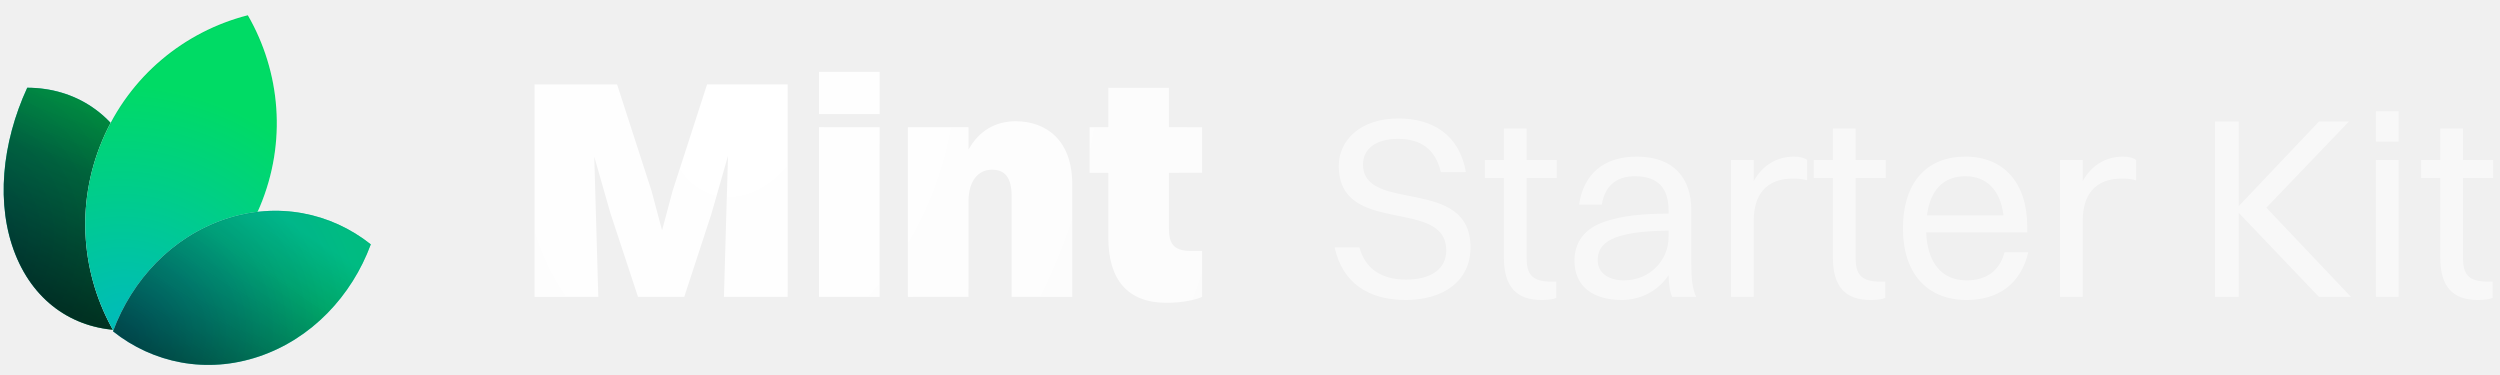
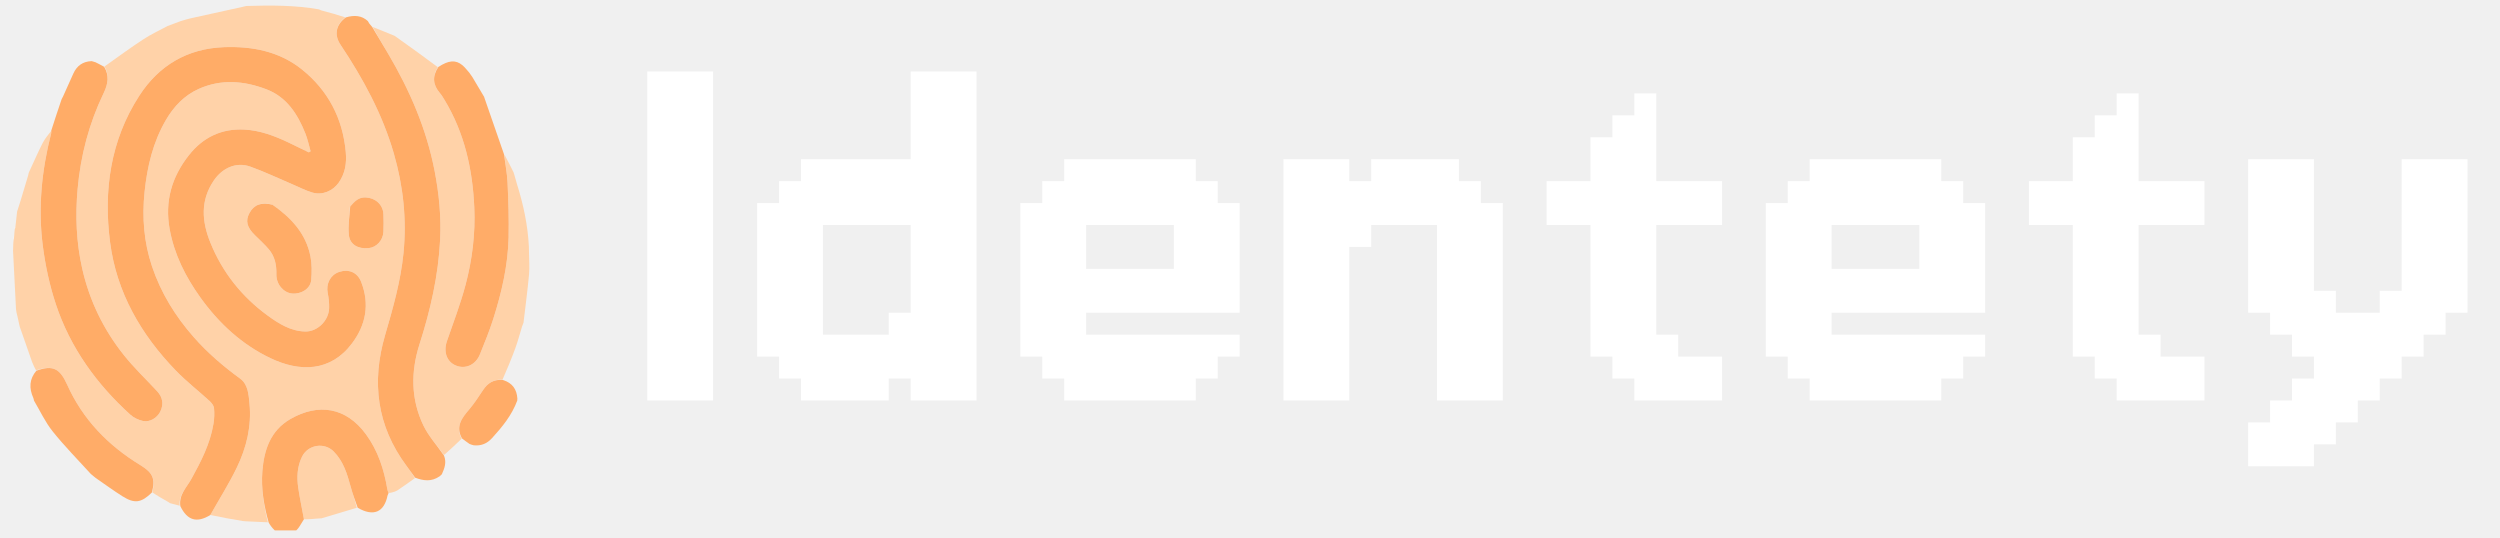
- <svg xmlns="http://www.w3.org/2000/svg" width="160" height="24" viewBox="0 0 160 24" fill="none">
-   <path d="M7.953 21.139C4.896 21.13 2.255 19.458 0.987 16.29C-0.28 13.121 0.109 9.163 1.744 5.615C4.801 5.624 7.442 7.296 8.71 10.465C9.977 13.633 9.588 17.591 7.953 21.139Z" fill="white" />
-   <path d="M7.953 21.139C4.896 21.13 2.255 19.458 0.987 16.29C-0.28 13.121 0.109 9.163 1.744 5.615C4.801 5.624 7.442 7.296 8.71 10.465C9.977 13.633 9.588 17.591 7.953 21.139Z" fill="url(#paint0_radial_115_109)" />
-   <path d="M7.953 21.139C4.896 21.13 2.255 19.458 0.987 16.29C-0.28 13.121 0.109 9.163 1.744 5.615C4.801 5.624 7.442 7.296 8.71 10.465C9.977 13.633 9.588 17.591 7.953 21.139Z" fill="black" fill-opacity="0.5" style="mix-blend-mode:hard-light" />
-   <path d="M7.953 21.139C4.896 21.13 2.255 19.458 0.987 16.29C-0.28 13.121 0.109 9.163 1.744 5.615C4.801 5.624 7.442 7.296 8.71 10.465C9.977 13.633 9.588 17.591 7.953 21.139Z" fill="url(#paint1_linear_115_109)" fill-opacity="0.5" style="mix-blend-mode:hard-light" />
-   <path d="M7.935 21.111C4.897 21.096 2.274 19.431 1.013 16.279C-0.248 13.124 0.136 9.182 1.762 5.643C4.8 5.659 7.423 7.324 8.684 10.476C9.945 13.63 9.561 17.572 7.935 21.111Z" stroke="url(#paint2_linear_115_109)" stroke-opacity="0.05" stroke-width="0.056" />
-   <path d="M7.31 21.257C11.354 20.221 14.884 17.375 16.628 13.236C18.373 9.097 17.945 4.587 15.86 0.976C11.816 2.012 8.287 4.858 6.542 8.998C4.797 13.137 5.225 17.646 7.31 21.257Z" fill="white" />
-   <path d="M7.31 21.257C11.354 20.221 14.884 17.375 16.628 13.236C18.373 9.097 17.945 4.587 15.86 0.976C11.816 2.012 8.287 4.858 6.542 8.998C4.797 13.137 5.225 17.646 7.31 21.257Z" fill="url(#paint3_radial_115_109)" />
-   <path d="M16.602 13.225C14.864 17.349 11.351 20.187 7.324 21.225C5.253 17.624 4.829 13.132 6.568 9.009C8.306 4.885 11.819 2.047 15.846 1.009C17.918 4.61 18.341 9.101 16.602 13.225Z" stroke="url(#paint4_linear_115_109)" stroke-opacity="0.05" stroke-width="0.056" />
-   <path d="M7.234 21.207C9.789 23.237 13.21 23.951 16.577 22.814C19.944 21.677 22.506 18.945 23.73 15.638C21.175 13.608 17.754 12.894 14.387 14.031C11.02 15.168 8.458 17.901 7.234 21.207Z" fill="white" />
-   <path d="M7.234 21.207C9.789 23.237 13.21 23.951 16.577 22.814C19.944 21.677 22.506 18.945 23.73 15.638C21.175 13.608 17.754 12.894 14.387 14.031C11.02 15.168 8.458 17.901 7.234 21.207Z" fill="url(#paint5_radial_115_109)" />
-   <path d="M7.234 21.207C9.789 23.237 13.21 23.951 16.577 22.814C19.944 21.677 22.506 18.945 23.73 15.638C21.175 13.608 17.754 12.894 14.387 14.031C11.02 15.168 8.458 17.901 7.234 21.207Z" fill="black" fill-opacity="0.2" style="mix-blend-mode:hard-light" />
-   <path d="M7.234 21.207C9.789 23.237 13.21 23.951 16.577 22.814C19.944 21.677 22.506 18.945 23.73 15.638C21.175 13.608 17.754 12.894 14.387 14.031C11.02 15.168 8.458 17.901 7.234 21.207Z" fill="url(#paint6_linear_115_109)" fill-opacity="0.5" style="mix-blend-mode:hard-light" />
-   <path d="M16.568 22.787C13.218 23.918 9.814 23.212 7.267 21.198C8.492 17.907 11.044 15.189 14.396 14.058C17.747 12.927 21.15 13.633 23.697 15.648C22.472 18.938 19.92 21.656 16.568 22.787Z" stroke="url(#paint7_linear_115_109)" stroke-opacity="0.05" stroke-width="0.056" />
-   <path d="M34.212 19V5.4H39.492L41.692 12.2L42.372 14.74L43.052 12.2L45.252 5.4H50.412V19H46.332L46.592 9.98L45.532 13.68L43.792 19H40.832L39.052 13.6L38.032 10.02L38.292 19H34.212ZM52.416 7.3V4.6H56.295V7.3H52.416ZM52.416 19V8.14H56.295V19H52.416ZM58.104 19V8.14H61.984V9.58C62.664 8.34 63.744 7.76 65.004 7.76C66.964 7.76 68.624 8.98 68.624 11.78V19H64.744V12.56C64.744 11.34 64.304 10.86 63.484 10.86C62.604 10.86 61.984 11.58 61.984 12.88V19H58.104ZM70.933 15.22V11.06H69.733V8.14H70.933V5.62H74.813V8.14H76.933V11.06H74.813V14.6C74.813 15.5 75.033 16.06 76.213 16.06H76.933V19C76.493 19.2 75.673 19.38 74.653 19.38C72.153 19.38 70.933 17.88 70.933 15.22Z" fill="url(#paint8_radial_115_109)" />
-   <path d="M87.232 10.519C87.232 13.687 94.112 11.229 94.112 15.832C94.112 17.994 92.364 19.198 89.971 19.198C87.562 19.198 85.912 18.093 85.417 15.832H87.001C87.364 17.169 88.371 17.895 89.987 17.895C91.671 17.895 92.561 17.152 92.561 16.03C92.561 12.598 85.681 15.155 85.681 10.618C85.681 9.001 87.034 7.582 89.509 7.582C91.671 7.582 93.403 8.621 93.816 11.014H92.215C91.868 9.529 90.912 8.886 89.476 8.886C88.057 8.886 87.232 9.529 87.232 10.519ZM96.25 16.476V11.393H95.029V10.239H96.25V8.226H97.702V10.239H99.632V11.393H97.702V16.476C97.702 17.532 98.015 18.026 99.302 18.026H99.599V19.066C99.434 19.148 99.071 19.198 98.659 19.198C97.025 19.198 96.25 18.323 96.25 16.476ZM102.516 13.093H101.064C101.345 11.162 102.615 10.024 104.76 10.024C107.103 10.024 108.242 11.393 108.242 13.44V16.888C108.242 17.895 108.324 18.521 108.555 19H107.021C106.856 18.654 106.806 18.142 106.79 17.614C106.047 18.72 104.859 19.198 103.803 19.198C101.988 19.198 100.767 18.357 100.767 16.69C100.767 15.486 101.427 14.611 102.714 14.182C103.902 13.786 105.107 13.687 106.79 13.671V13.473C106.79 12.053 106.13 11.278 104.628 11.278C103.374 11.278 102.698 11.971 102.516 13.093ZM102.252 16.657C102.252 17.465 102.929 17.944 103.952 17.944C105.569 17.944 106.79 16.674 106.79 15.172V14.759C103.061 14.793 102.252 15.585 102.252 16.657ZM110.787 19V10.239H112.239V11.591C112.833 10.519 113.774 10.024 114.83 10.024C115.176 10.024 115.49 10.107 115.655 10.239V11.542C115.407 11.46 115.094 11.427 114.747 11.427C112.998 11.427 112.239 12.515 112.239 14.1V19H110.787ZM117.305 16.476V11.393H116.084V10.239H117.305V8.226H118.757V10.239H120.688V11.393H118.757V16.476C118.757 17.532 119.071 18.026 120.358 18.026H120.655V19.066C120.49 19.148 120.127 19.198 119.714 19.198C118.081 19.198 117.305 18.323 117.305 16.476ZM129.809 16.145C129.33 18.192 127.862 19.198 125.865 19.198C123.324 19.198 121.79 17.482 121.79 14.627C121.79 11.658 123.324 10.024 125.783 10.024C128.258 10.024 129.743 11.723 129.743 14.512V14.875H123.275C123.357 16.838 124.281 17.944 125.865 17.944C127.103 17.944 127.977 17.35 128.291 16.145H129.809ZM125.783 11.278C124.38 11.278 123.539 12.152 123.324 13.786H128.225C128.027 12.169 127.152 11.278 125.783 11.278ZM131.843 19V10.239H133.295V11.591C133.889 10.519 134.829 10.024 135.885 10.024C136.232 10.024 136.545 10.107 136.71 10.239V11.542C136.463 11.46 136.149 11.427 135.803 11.427C134.054 11.427 133.295 12.515 133.295 14.1V19H131.843ZM141.763 19V7.78H143.281V13.192L148.413 7.78H150.327L145.047 13.291L150.459 19H148.413L143.281 13.621V19H141.763ZM152.06 9.067V7.12H153.512V9.067H152.06ZM152.06 19V10.239H153.512V19H152.06ZM156.178 16.476V11.393H154.957V10.239H156.178V8.226H157.63V10.239H159.56V11.393H157.63V16.476C157.63 17.532 157.943 18.026 159.23 18.026H159.527V19.066C159.362 19.148 158.999 19.198 158.587 19.198C156.953 19.198 156.178 18.323 156.178 16.476Z" fill="white" fill-opacity="0.55" />
+ <svg xmlns="http://www.w3.org/2000/svg" width="186" height="40" viewBox="0 0 186 40" fill="none">
+   <g clip-path="url(#clip0_1_120)">
+     <path d="M48.157 28.163H49.788V29.795H48.157V28.163ZM49.788 28.163H51.42V29.795H49.788V28.163ZM51.42 28.163H53.052V29.795H51.42V28.163ZM51.42 26.531H53.052V28.163H51.42V26.531ZM51.42 24.899H53.052V26.531H51.42V24.899ZM51.42 23.267H53.052V24.899H51.42V23.267ZM51.42 21.635H53.052V23.267H51.42V21.635ZM51.42 20.003H53.052V21.635H51.42V20.003ZM51.42 18.371H53.052V20.003H51.42V18.371ZM51.42 16.739H53.052V18.371H51.42V16.739ZM51.42 15.107H53.052V16.739H51.42V15.107ZM49.788 15.107H51.42V16.739H49.788V15.107ZM49.788 13.476H51.42V15.107H49.788V13.476ZM48.157 15.107H49.788V16.739H48.157V15.107ZM48.157 16.739H49.788V18.371H48.157V16.739ZM48.157 18.371H49.788V20.003H48.157V18.371ZM48.157 20.003H49.788V21.635H48.157V20.003ZM48.157 21.635H49.788V23.267H48.157V21.635ZM48.157 23.267H49.788V24.899H48.157V23.267ZM48.157 24.899H49.788V26.531H48.157V24.899ZM48.157 26.531H49.788V28.163H48.157V26.531ZM49.788 26.531H51.42V28.163H49.788V26.531ZM49.788 24.899H51.42V26.531H49.788V24.899ZM49.788 23.267H51.42V24.899H49.788V23.267ZM48.157 13.476H49.788V15.107H48.157V13.476ZM51.42 13.476H53.052V15.107H51.42V13.476ZM49.788 16.739H51.42V18.371H49.788V16.739ZM49.788 18.371H51.42V20.003H49.788V18.371ZM49.788 20.003H51.42V21.635H49.788V20.003ZM49.788 21.635H51.42V23.267H49.788V21.635ZM48.157 5.316H49.788V6.948H48.157V5.316ZM49.788 5.316H51.42V6.948H49.788V5.316ZM51.42 5.316H53.052V6.948H51.42V5.316ZM51.42 6.948H53.052V8.58H51.42V6.948ZM51.42 8.58H53.052V10.212H51.42V8.58ZM51.42 10.212H53.052V11.844H51.42V10.212ZM51.42 11.844H53.052V13.476H51.42V11.844ZM49.788 11.844H51.42V13.476H49.788V11.844ZM49.788 10.212H51.42V11.844H49.788V10.212ZM49.788 8.58H51.42V10.212H49.788V8.58ZM49.788 6.948H51.42V8.58H49.788V6.948ZM48.157 6.948H49.788V8.58H48.157V6.948ZM48.157 8.58H49.788V10.212H48.157V8.58ZM48.157 10.212H49.788V11.844H48.157V10.212ZM48.157 11.844H49.788V13.476H48.157V11.844ZM72.652 5.316V6.948H71.02V5.316H72.652ZM72.652 6.948V8.58H71.02V6.948H72.652ZM72.652 8.58V10.212H71.02V8.58H72.652ZM72.652 10.212V11.844H71.02V10.212H72.652ZM72.652 11.844V13.476H71.02V11.844H72.652ZM72.652 13.476V15.107H71.02V13.476H72.652ZM72.652 26.531V28.163H71.02V26.531H72.652ZM72.652 28.163V29.795H71.02V28.163H72.652ZM71.02 28.163V29.795H69.388V28.163H71.02ZM69.388 5.316V6.948H67.756V5.316H69.388ZM71.02 5.316V6.948H69.388V5.316H71.02ZM71.02 6.948V8.58H69.388V6.948H71.02ZM69.388 6.948V8.58H67.756V6.948H69.388ZM69.388 8.58V10.212H67.756V8.58H69.388ZM69.388 10.212V11.844H67.756V10.212H69.388ZM71.02 11.844V13.476H69.388V11.844H71.02ZM71.02 10.212V11.844H69.388V10.212H71.02ZM71.02 8.58V10.212H69.388V8.58H71.02ZM66.124 11.844V13.476H64.492V11.844H66.124ZM64.492 11.844V13.476H62.86V11.844H64.492ZM62.86 11.844V13.476H61.228V11.844H62.86ZM61.228 11.844V13.476H59.596V11.844H61.228ZM59.596 13.476V15.107H57.964V13.476H59.596ZM61.228 13.476V15.107H59.596V13.476H61.228ZM62.86 13.476V15.107H61.228V13.476H62.86ZM64.492 13.476V15.107H62.86V13.476H64.492ZM66.124 13.476V15.107H64.492V13.476H66.124ZM67.756 13.476V15.107H66.124V13.476H67.756ZM71.02 13.476V15.107H69.388V13.476H71.02ZM69.388 23.267V24.899H67.756V23.267H69.388ZM67.756 26.531V28.163H66.124V26.531H67.756ZM67.756 24.899V26.531H66.124V24.899H67.756ZM66.124 28.163V29.795H64.492V28.163H66.124ZM64.492 28.163V29.795H62.86V28.163H64.492ZM62.86 28.163V29.795H61.228V28.163H62.86ZM61.228 28.163V29.795H59.596V28.163H61.228ZM62.86 26.531V28.163H61.228V26.531H62.86ZM64.492 26.531V28.163H62.86V26.531H64.492ZM66.124 26.531V28.163H64.492V26.531H66.124ZM61.228 26.531V28.163H59.596V26.531H61.228ZM59.596 26.531V28.163H57.964V26.531H59.596ZM61.228 24.899V26.531H59.596V24.899H61.228ZM62.86 24.899V26.531H61.228V24.899H62.86ZM59.596 24.899V26.531H57.964V24.899H59.596ZM57.964 24.899V26.531H56.332V24.899H57.964ZM57.964 23.267V24.899H56.332V23.267H57.964ZM59.596 21.635V23.267H57.964V21.635H59.596ZM59.596 23.267V24.899H57.964V23.267H59.596ZM61.228 23.267V24.899H59.596V23.267H61.228ZM57.964 21.635V23.267H56.332V21.635H57.964ZM57.964 20.003V21.635H56.332V20.003H57.964ZM59.596 20.003V21.635H57.964V20.003H59.596ZM59.596 18.371V20.003H57.964V18.371H59.596ZM59.596 16.739V18.371H57.964V16.739H59.596ZM57.964 16.739V18.371H56.332V16.739H57.964ZM57.964 15.107V16.739H56.332V15.107H57.964ZM57.964 18.371V20.003H56.332V18.371H57.964ZM61.228 20.003V21.635H59.596V20.003H61.228ZM61.228 21.635V23.267H59.596V21.635H61.228ZM61.228 18.371V20.003H59.596V18.371H61.228ZM61.228 16.739V18.371H59.596V16.739H61.228ZM61.228 15.107V16.739H59.596V15.107H61.228ZM62.86 15.107V16.739H61.228V15.107H62.86ZM59.596 15.107V16.739H57.964V15.107H59.596ZM67.756 15.107V16.739H66.124V15.107H67.756ZM66.124 15.107V16.739H64.492V15.107H66.124ZM64.492 15.107V16.739H62.86V15.107H64.492ZM66.124 24.899V26.531H64.492V24.899H66.124ZM64.492 24.899V26.531H62.86V24.899H64.492ZM69.388 28.163V29.795H67.756V28.163H69.388ZM69.388 26.531V28.163H67.756V26.531H69.388ZM69.388 24.899V26.531H67.756V24.899H69.388ZM71.02 24.899V26.531H69.388V24.899H71.02ZM71.02 26.531V28.163H69.388V26.531H71.02ZM71.02 23.267V24.899H69.388V23.267H71.02ZM69.388 21.635V23.267H67.756V21.635H69.388ZM69.388 20.003V21.635H67.756V20.003H69.388ZM69.388 18.371V20.003H67.756V18.371H69.388ZM69.388 16.739V18.371H67.756V16.739H69.388ZM69.388 15.107V16.739H67.756V15.107H69.388ZM69.388 13.476V15.107H67.756V13.476H69.388ZM69.388 11.844V13.476H67.756V11.844H69.388ZM71.02 15.107V16.739H69.388V15.107H71.02ZM71.02 16.739V18.371H69.388V16.739H71.02ZM71.02 18.371V20.003H69.388V18.371H71.02ZM71.02 20.003V21.635H69.388V20.003H71.02ZM71.02 21.635V23.267H69.388V21.635H71.02ZM72.652 23.267V24.899H71.02V23.267H72.652ZM72.652 24.899V26.531H71.02V24.899H72.652ZM72.652 21.635V23.267H71.02V21.635H72.652ZM72.652 20.003V21.635H71.02V20.003H72.652ZM72.652 18.371V20.003H71.02V18.371H72.652ZM72.652 16.739V18.371H71.02V16.739H72.652ZM72.652 15.107V16.739H71.02V15.107H72.652ZM66.124 23.267H67.756V24.899H66.124V23.267ZM66.124 11.844H67.756V13.476H66.124V11.844ZM79.175 11.844H80.806V13.476H79.175V11.844ZM80.806 11.844H82.439V13.476H80.806V11.844ZM82.439 11.844H84.07V13.476H82.439V11.844ZM84.07 11.844H85.702V13.476H84.07V11.844ZM85.702 11.844H87.334V13.476H85.702V11.844ZM87.334 11.844H88.966V13.476H87.334V11.844ZM88.966 13.476H90.598V15.107H88.966V13.476ZM87.334 13.476H88.966V15.107H87.334V13.476ZM85.702 13.476H87.334V15.107H85.702V13.476ZM84.07 13.476H85.702V15.107H84.07V13.476ZM82.439 13.476H84.07V15.107H82.439V13.476ZM80.806 13.476H82.439V15.107H80.806V13.476ZM79.175 13.476H80.806V15.107H79.175V13.476ZM77.543 13.476H79.175V15.107H77.543V13.476ZM77.543 15.107H79.175V16.739H77.543V15.107ZM79.175 15.107H80.806V16.739H79.175V15.107ZM75.911 15.107H77.543V16.739H75.911V15.107ZM75.911 16.739H77.543V18.371H75.911V16.739ZM75.911 18.371H77.543V20.003H75.911V18.371ZM77.543 18.371H79.175V20.003H77.543V18.371ZM79.175 18.371H80.806V20.003H79.175V18.371ZM79.175 16.739H80.806V18.371H79.175V16.739ZM77.543 16.739H79.175V18.371H77.543V16.739ZM77.543 20.003H79.175V21.635H77.543V20.003ZM77.543 21.635H79.175V23.267H77.543V21.635ZM77.543 23.267H79.175V24.899H77.543V23.267ZM75.911 23.267H77.543V24.899H75.911V23.267ZM75.911 24.899H77.543V26.531H75.911V24.899ZM75.911 21.635H77.543V23.267H75.911V21.635ZM75.911 20.003H77.543V21.635H75.911V20.003ZM79.175 20.003H80.806V21.635H79.175V20.003ZM79.175 21.635H80.806V23.267H79.175V21.635ZM79.175 23.267H80.806V24.899H79.175V23.267ZM79.175 24.899H80.806V26.531H79.175V24.899ZM77.543 24.899H79.175V26.531H77.543V24.899ZM77.543 26.531H79.175V28.163H77.543V26.531ZM79.175 26.531H80.806V28.163H79.175V26.531ZM80.806 26.531H82.439V28.163H80.806V26.531ZM80.806 24.899H82.439V26.531H80.806V24.899ZM79.175 28.163H80.806V29.795H79.175V28.163ZM80.806 28.163H82.439V29.795H80.806V28.163ZM82.439 28.163H84.07V29.795H82.439V28.163ZM84.07 28.163H85.702V29.795H84.07V28.163ZM85.702 28.163H87.334V29.795H85.702V28.163ZM87.334 28.163H88.966V29.795H87.334V28.163ZM85.702 26.531H87.334V28.163H85.702V26.531ZM84.07 26.531H85.702V28.163H84.07V26.531ZM82.439 26.531H84.07V28.163H82.439V26.531ZM87.334 26.531H88.966V28.163H87.334V26.531ZM88.966 26.531H90.598V28.163H88.966V26.531ZM87.334 24.899H88.966V26.531H87.334V24.899ZM85.702 24.899H87.334V26.531H85.702V24.899ZM88.966 24.899H90.598V26.531H88.966V24.899ZM90.598 24.899H92.23V26.531H90.598V24.899ZM88.966 16.739H90.598V18.371H88.966V16.739ZM90.598 16.739H92.23V18.371H90.598V16.739ZM90.598 15.107H92.23V16.739H90.598V15.107ZM87.334 16.739H88.966V18.371H87.334V16.739ZM87.334 15.107H88.966V16.739H87.334V15.107ZM88.966 15.107H90.598V16.739H88.966V15.107ZM82.439 24.899H84.07V26.531H82.439V24.899ZM84.07 24.899H85.702V26.531H84.07V24.899ZM90.598 18.371H92.23V20.003H90.598V18.371ZM88.966 18.371H90.598V20.003H88.966V18.371ZM87.334 18.371H88.966V20.003H87.334V18.371ZM82.439 20.003H84.07V21.635H82.439V20.003ZM84.07 20.003H85.702V21.635H84.07V20.003ZM85.702 20.003H87.334V21.635H85.702V20.003ZM87.334 20.003H88.966V21.635H87.334V20.003ZM88.966 20.003H90.598V21.635H88.966V20.003ZM90.598 20.003H92.23V21.635H90.598V20.003ZM80.806 20.003H82.439V21.635H80.806V20.003ZM80.806 15.107H82.439V16.739H80.806V15.107ZM82.439 15.107H84.07V16.739H82.439V15.107ZM84.07 15.107H85.702V16.739H84.07V15.107ZM85.702 15.107H87.334V16.739H85.702V15.107ZM90.598 21.635H92.23V23.267H90.598V21.635ZM88.966 21.635H90.598V23.267H88.966V21.635ZM85.702 21.635H87.334V23.267H85.702V21.635ZM84.07 21.635H85.702V23.267H84.07V21.635ZM82.439 21.635H84.07V23.267H82.439V21.635ZM80.806 21.635H82.439V23.267H80.806V21.635ZM87.334 21.635H88.966V23.267H87.334V21.635ZM98.753 11.844H100.385V13.476H98.753V11.844ZM97.121 13.476H98.753V15.107H97.121V13.476ZM97.121 15.107H98.753V16.739H97.121V15.107ZM95.489 13.476H97.121V15.107H95.489V13.476ZM95.489 11.844H97.121V13.476H95.489V11.844ZM97.121 11.844H98.753V13.476H97.121V11.844ZM97.121 16.739H98.753V18.371H97.121V16.739ZM95.489 16.739H97.121V18.371H95.489V16.739ZM95.489 18.371H97.121V20.003H95.489V18.371ZM95.489 15.107H97.121V16.739H95.489V15.107ZM95.489 20.003H97.121V21.635H95.489V20.003ZM95.489 21.635H97.121V23.267H95.489V21.635ZM95.489 23.267H97.121V24.899H95.489V23.267ZM95.489 24.899H97.121V26.531H95.489V24.899ZM95.489 26.531H97.121V28.163H95.489V26.531ZM97.121 26.531H98.753V28.163H97.121V26.531ZM98.753 26.531H100.385V28.163H98.753V26.531ZM98.753 28.163H100.385V29.795H98.753V28.163ZM97.121 28.163H98.753V29.795H97.121V28.163ZM95.489 28.163H97.121V29.795H95.489V28.163ZM98.753 24.899H100.385V26.531H98.753V24.899ZM98.753 23.267H100.385V24.899H98.753V23.267ZM98.753 21.635H100.385V23.267H98.753V21.635ZM98.753 20.003H100.385V21.635H98.753V20.003ZM98.753 18.371H100.385V20.003H98.753V18.371ZM98.753 16.739H100.385V18.371H98.753V16.739ZM98.753 15.107H100.385V16.739H98.753V15.107ZM98.753 13.476H100.385V15.107H98.753V13.476ZM97.121 18.371H98.753V20.003H97.121V18.371ZM97.121 21.635H98.753V23.267H97.121V21.635ZM97.121 23.267H98.753V24.899H97.121V23.267ZM97.121 24.899H98.753V26.531H97.121V24.899ZM97.121 20.003H98.753V21.635H97.121V20.003ZM106.913 28.163H108.545V29.795H106.913V28.163ZM108.545 28.163H110.177V29.795H108.545V28.163ZM108.545 26.531H110.177V28.163H108.545V26.531ZM108.545 24.899H110.177V26.531H108.545V24.899ZM108.545 23.267H110.177V24.899H108.545V23.267ZM110.177 23.267H111.809V24.899H110.177V23.267ZM110.177 21.635H111.809V23.267H110.177V21.635ZM110.177 24.899H111.809V26.531H110.177V24.899ZM110.177 26.531H111.809V28.163H110.177V26.531ZM110.177 28.163H111.809V29.795H110.177V28.163ZM106.913 26.531H108.545V28.163H106.913V26.531ZM106.913 24.899H108.545V26.531H106.913V24.899ZM106.913 23.267H108.545V24.899H106.913V23.267ZM106.913 21.635H108.545V23.267H106.913V21.635ZM106.913 20.003H108.545V21.635H106.913V20.003ZM106.913 18.371H108.545V20.003H106.913V18.371ZM106.913 16.739H108.545V18.371H106.913V16.739ZM106.913 15.107H108.545V16.739H106.913V15.107ZM106.913 13.476H108.545V15.107H106.913V13.476ZM105.281 13.476H106.913V15.107H105.281V13.476ZM103.649 13.476H105.281V15.107H103.649V13.476ZM108.545 15.107H110.177V16.739H108.545V15.107ZM108.545 16.739H110.177V18.371H108.545V16.739ZM108.545 18.371H110.177V20.003H108.545V18.371ZM108.545 20.003H110.177V21.635H108.545V20.003ZM108.545 21.635H110.177V23.267H108.545V21.635ZM110.177 20.003H111.809V21.635H110.177V20.003ZM110.177 18.371H111.809V20.003H110.177V18.371ZM110.177 16.739H111.809V18.371H110.177V16.739ZM110.177 15.107H111.809V16.739H110.177V15.107ZM108.545 13.476H110.177V15.107H108.545V13.476ZM106.913 11.844H108.545V13.476H106.913V11.844ZM105.281 11.844H106.913V13.476H105.281V11.844ZM103.649 11.844H105.281V13.476H103.649V11.844ZM102.017 11.844H103.649V13.476H102.017V11.844ZM102.017 13.476H103.649V15.107H102.017V13.476ZM100.385 13.476H102.017V15.107H100.385V13.476ZM100.385 15.107H102.017V16.739H100.385V15.107ZM102.017 15.107H103.649V16.739H102.017V15.107ZM103.649 15.107H105.281V16.739H103.649V15.107ZM105.281 15.107H106.913V16.739H105.281V15.107ZM100.385 16.739H102.017V18.371H100.385V16.739ZM121.595 6.948H123.227V8.58H121.595V6.948ZM121.595 8.58H123.227V10.212H121.595V8.58ZM119.963 8.58H121.595V10.212H119.963V8.58ZM121.595 10.212H123.227V11.844H121.595V10.212ZM119.963 10.212H121.595V11.844H119.963V10.212ZM118.332 10.212H119.963V11.844H118.332V10.212ZM118.332 11.844H119.963V13.476H118.332V11.844ZM119.963 11.844H121.595V13.476H119.963V11.844ZM121.595 11.844H123.227V13.476H121.595V11.844ZM121.595 13.476H123.227V15.107H121.595V13.476ZM119.963 13.476H121.595V15.107H119.963V13.476ZM118.332 13.476H119.963V15.107H118.332V13.476ZM116.7 13.476H118.332V15.107H116.7V13.476ZM115.068 13.476H116.7V15.107H115.068V13.476ZM115.068 15.107H116.7V16.739H115.068V15.107ZM116.7 15.107H118.332V16.739H116.7V15.107ZM118.332 15.107H119.963V16.739H118.332V15.107ZM119.963 15.107H121.595V16.739H119.963V15.107ZM121.595 15.107H123.227V16.739H121.595V15.107ZM123.227 15.107H124.859V16.739H123.227V15.107ZM124.859 15.107H126.491V16.739H124.859V15.107ZM126.491 15.107H128.123V16.739H126.491V15.107ZM126.491 13.476H128.123V15.107H126.491V13.476ZM124.859 13.476H126.491V15.107H124.859V13.476ZM123.227 13.476H124.859V15.107H123.227V13.476ZM118.332 16.739H119.963V18.371H118.332V16.739ZM119.963 16.739H121.595V18.371H119.963V16.739ZM121.595 16.739H123.227V18.371H121.595V16.739ZM121.595 18.371H123.227V20.003H121.595V18.371ZM121.595 20.003H123.227V21.635H121.595V20.003ZM121.595 21.635H123.227V23.267H121.595V21.635ZM121.595 23.267H123.227V24.899H121.595V23.267ZM119.963 23.267H121.595V24.899H119.963V23.267ZM119.963 21.635H121.595V23.267H119.963V21.635ZM119.963 20.003H121.595V21.635H119.963V20.003ZM119.963 18.371H121.595V20.003H119.963V18.371ZM118.332 18.371H119.963V20.003H118.332V18.371ZM118.332 20.003H119.963V21.635H118.332V20.003ZM118.332 21.635H119.963V23.267H118.332V21.635ZM118.332 23.267H119.963V24.899H118.332V23.267ZM118.332 24.899H119.963V26.531H118.332V24.899ZM119.963 24.899H121.595V26.531H119.963V24.899ZM121.595 24.899H123.227V26.531H121.595V24.899ZM123.227 24.899H124.859V26.531H123.227V24.899ZM123.227 26.531H124.859V28.163H123.227V26.531ZM121.595 26.531H123.227V28.163H121.595V26.531ZM119.963 26.531H121.595V28.163H119.963V26.531ZM124.859 26.531H126.491V28.163H124.859V26.531ZM126.491 26.531H128.123V28.163H126.491V26.531ZM126.491 28.163H128.123V29.795H126.491V28.163ZM124.859 28.163H126.491V29.795H124.859V28.163ZM123.227 28.163H124.859V29.795H123.227V28.163ZM121.595 28.163H123.227V29.795H121.595V28.163ZM134.64 11.844H136.272V13.476H134.64V11.844ZM136.272 11.844H137.904V13.476H136.272V11.844ZM137.904 11.844H139.536V13.476H137.904V11.844ZM139.536 11.844H141.168V13.476H139.536V11.844ZM141.168 11.844H142.799V13.476H141.168V11.844ZM142.799 11.844H144.431V13.476H142.799V11.844ZM144.431 13.476H146.063V15.107H144.431V13.476ZM142.799 13.476H144.431V15.107H142.799V13.476ZM141.168 13.476H142.799V15.107H141.168V13.476ZM139.536 13.476H141.168V15.107H139.536V13.476ZM137.904 13.476H139.536V15.107H137.904V13.476ZM136.272 13.476H137.904V15.107H136.272V13.476ZM134.64 13.476H136.272V15.107H134.64V13.476ZM133.008 13.476H134.64V15.107H133.008V13.476ZM133.008 15.107H134.64V16.739H133.008V15.107ZM134.64 15.107H136.272V16.739H134.64V15.107ZM131.376 15.107H133.008V16.739H131.376V15.107ZM131.376 16.739H133.008V18.371H131.376V16.739ZM131.376 18.371H133.008V20.003H131.376V18.371ZM133.008 18.371H134.64V20.003H133.008V18.371ZM134.64 18.371H136.272V20.003H134.64V18.371ZM134.64 16.739H136.272V18.371H134.64V16.739ZM133.008 16.739H134.64V18.371H133.008V16.739ZM133.008 20.003H134.64V21.635H133.008V20.003ZM133.008 21.635H134.64V23.267H133.008V21.635ZM133.008 23.267H134.64V24.899H133.008V23.267ZM131.376 23.267H133.008V24.899H131.376V23.267ZM131.376 24.899H133.008V26.531H131.376V24.899ZM131.376 21.635H133.008V23.267H131.376V21.635ZM131.376 20.003H133.008V21.635H131.376V20.003ZM134.64 20.003H136.272V21.635H134.64V20.003ZM134.64 21.635H136.272V23.267H134.64V21.635ZM134.64 23.267H136.272V24.899H134.64V23.267ZM134.64 24.899H136.272V26.531H134.64V24.899ZM133.008 24.899H134.64V26.531H133.008V24.899ZM133.008 26.531H134.64V28.163H133.008V26.531ZM134.64 26.531H136.272V28.163H134.64V26.531ZM136.272 26.531H137.904V28.163H136.272V26.531ZM136.272 24.899H137.904V26.531H136.272V24.899ZM134.64 28.163H136.272V29.795H134.64V28.163ZM136.272 28.163H137.904V29.795H136.272V28.163ZM137.904 28.163H139.536V29.795H137.904V28.163ZM139.536 28.163H141.168V29.795H139.536V28.163ZM141.168 28.163H142.799V29.795H141.168V28.163ZM142.799 28.163H144.431V29.795H142.799V28.163ZM141.168 26.531H142.799V28.163H141.168V26.531ZM139.536 26.531H141.168V28.163H139.536V26.531ZM137.904 26.531H139.536V28.163H137.904V26.531ZM142.799 26.531H144.431V28.163H142.799V26.531ZM144.431 26.531H146.063V28.163H144.431V26.531ZM142.799 24.899H144.431V26.531H142.799V24.899ZM141.168 24.899H142.799V26.531H141.168V24.899ZM144.431 24.899H146.063V26.531H144.431V24.899ZM146.063 24.899H147.695V26.531H146.063V24.899ZM144.431 16.739H146.063V18.371H144.431V16.739ZM146.063 16.739H147.695V18.371H146.063V16.739ZM146.063 15.107H147.695V16.739H146.063V15.107ZM142.799 16.739H144.431V18.371H142.799V16.739ZM142.799 15.107H144.431V16.739H142.799V15.107ZM144.431 15.107H146.063V16.739H144.431V15.107ZM137.904 24.899H139.536V26.531H137.904V24.899ZM139.536 24.899H141.168V26.531H139.536V24.899ZM146.063 18.371H147.695V20.003H146.063V18.371ZM144.431 18.371H146.063V20.003H144.431V18.371ZM142.799 18.371H144.431V20.003H142.799V18.371ZM137.904 20.003H139.536V21.635H137.904V20.003ZM139.536 20.003H141.168V21.635H139.536V20.003ZM141.168 20.003H142.799V21.635H141.168V20.003ZM142.799 20.003H144.431V21.635H142.799V20.003ZM144.431 20.003H146.063V21.635H144.431V20.003ZM146.063 20.003H147.695V21.635H146.063V20.003ZM136.272 20.003H137.904V21.635H136.272V20.003ZM136.272 15.107H137.904V16.739H136.272V15.107ZM137.904 15.107H139.536V16.739H137.904V15.107ZM139.536 15.107H141.168V16.739H139.536V15.107ZM141.168 15.107H142.799V16.739H141.168V15.107ZM146.063 21.635H147.695V23.267H146.063V21.635ZM144.431 21.635H146.063V23.267H144.431V21.635ZM141.168 21.635H142.799V23.267H141.168V21.635ZM139.536 21.635H141.168V23.267H139.536V21.635ZM137.904 21.635H139.536V23.267H137.904V21.635ZM136.272 21.635H137.904V23.267H136.272V21.635ZM142.799 21.635H144.431V23.267H142.799V21.635ZM157.482 6.948H159.114V8.58H157.482V6.948ZM157.482 8.58H159.114V10.212H157.482V8.58ZM155.85 8.58H157.482V10.212H155.85V8.58ZM157.482 10.212H159.114V11.844H157.482V10.212ZM155.85 10.212H157.482V11.844H155.85V10.212ZM154.218 10.212H155.85V11.844H154.218V10.212ZM154.218 11.844H155.85V13.476H154.218V11.844ZM155.85 11.844H157.482V13.476H155.85V11.844ZM157.482 11.844H159.114V13.476H157.482V11.844ZM157.482 13.476H159.114V15.107H157.482V13.476ZM155.85 13.476H157.482V15.107H155.85V13.476ZM154.218 13.476H155.85V15.107H154.218V13.476ZM152.586 13.476H154.218V15.107H152.586V13.476ZM150.954 13.476H152.586V15.107H150.954V13.476ZM150.954 15.107H152.586V16.739H150.954V15.107ZM152.586 15.107H154.218V16.739H152.586V15.107ZM154.218 15.107H155.85V16.739H154.218V15.107ZM155.85 15.107H157.482V16.739H155.85V15.107ZM157.482 15.107H159.114V16.739H157.482V15.107ZM159.114 15.107H160.746V16.739H159.114V15.107ZM160.746 15.107H162.378V16.739H160.746V15.107ZM162.378 15.107H164.01V16.739H162.378V15.107ZM162.378 13.476H164.01V15.107H162.378V13.476ZM160.746 13.476H162.378V15.107H160.746V13.476ZM159.114 13.476H160.746V15.107H159.114V13.476ZM154.218 16.739H155.85V18.371H154.218V16.739ZM155.85 16.739H157.482V18.371H155.85V16.739ZM157.482 16.739H159.114V18.371H157.482V16.739ZM157.482 18.371H159.114V20.003H157.482V18.371ZM157.482 20.003H159.114V21.635H157.482V20.003ZM157.482 21.635H159.114V23.267H157.482V21.635ZM157.482 23.267H159.114V24.899H157.482V23.267ZM155.85 23.267H157.482V24.899H155.85V23.267ZM155.85 21.635H157.482V23.267H155.85V21.635ZM155.85 20.003H157.482V21.635H155.85V20.003ZM155.85 18.371H157.482V20.003H155.85V18.371ZM154.218 18.371H155.85V20.003H154.218V18.371ZM154.218 20.003H155.85V21.635H154.218V20.003ZM154.218 21.635H155.85V23.267H154.218V21.635ZM154.218 23.267H155.85V24.899H154.218V23.267ZM154.218 24.899H155.85V26.531H154.218V24.899ZM155.85 24.899H157.482V26.531H155.85V24.899ZM157.482 24.899H159.114V26.531H157.482V24.899ZM159.114 24.899H160.746V26.531H159.114V24.899ZM159.114 26.531H160.746V28.163H159.114V26.531ZM157.482 26.531H159.114V28.163H157.482V26.531ZM155.85 26.531H157.482V28.163H155.85V26.531ZM160.746 26.531H162.378V28.163H160.746V26.531ZM162.378 26.531H164.01V28.163H162.378V26.531ZM162.378 28.163H164.01V29.795H162.378V28.163ZM160.746 28.163H162.378V29.795H160.746V28.163ZM159.114 28.163H160.746V29.795H159.114V28.163ZM157.482 28.163H159.114V29.795H157.482V28.163ZM167.263 11.844H168.895V13.476H167.263V11.844ZM168.895 11.844H170.526V13.476H168.895V11.844ZM168.895 13.476H170.526V15.107H168.895V13.476ZM170.526 13.476H172.158V15.107H170.526V13.476ZM170.526 15.107H172.158V16.739H170.526V15.107ZM170.526 16.739H172.158V18.371H170.526V16.739ZM170.526 11.844H172.158V13.476H170.526V11.844ZM167.263 13.476H168.895V15.107H167.263V13.476ZM167.263 15.107H168.895V16.739H167.263V15.107ZM167.263 16.739H168.895V18.371H167.263V16.739ZM167.263 18.371H168.895V20.003H167.263V18.371ZM168.895 18.371H170.526V20.003H168.895V18.371ZM168.895 16.739H170.526V18.371H168.895V16.739ZM168.895 15.107H170.526V16.739H168.895V15.107ZM170.526 18.371H172.158V20.003H170.526V18.371ZM170.526 20.003H172.158V21.635H170.526V20.003ZM168.895 20.003H170.526V21.635H168.895V20.003ZM167.263 20.003H168.895V21.635H167.263V20.003ZM167.263 21.635H168.895V23.267H167.263V21.635ZM168.895 21.635H170.526V23.267H168.895V21.635ZM170.526 21.635H172.158V23.267H170.526V21.635ZM172.158 21.635H173.79V23.267H172.158V21.635ZM181.95 11.844H183.582V13.476H181.95V11.844ZM180.318 11.844H181.95V13.476H180.318V11.844ZM180.318 13.476H181.95V15.107H180.318V13.476ZM178.686 13.476H180.318V15.107H178.686V13.476ZM178.686 11.844H180.318V13.476H178.686V11.844ZM178.686 15.107H180.318V16.739H178.686V15.107ZM178.686 16.739H180.318V18.371H178.686V16.739ZM178.686 18.371H180.318V20.003H178.686V18.371ZM178.686 20.003H180.318V21.635H178.686V20.003ZM180.318 20.003H181.95V21.635H180.318V20.003ZM180.318 21.635H181.95V23.267H180.318V21.635ZM181.95 20.003H183.582V21.635H181.95V20.003ZM181.95 18.371H183.582V20.003H181.95V18.371ZM181.95 16.739H183.582V18.371H181.95V16.739ZM181.95 15.107H183.582V16.739H181.95V15.107ZM181.95 13.476H183.582V15.107H181.95V13.476ZM180.318 16.739H181.95V18.371H180.318V16.739ZM180.318 18.371H181.95V20.003H180.318V18.371ZM180.318 15.107H181.95V16.739H180.318V15.107ZM181.95 21.635H183.582V23.267H181.95V21.635ZM180.318 23.267H181.95V24.899H180.318V23.267ZM178.686 21.635H180.318V23.267H178.686V21.635ZM178.686 24.899H180.318V26.531H178.686V24.899ZM177.054 24.899H178.686V26.531H177.054V24.899ZM177.054 26.531H178.686V28.163H177.054V26.531ZM175.422 26.531H177.054V28.163H175.422V26.531ZM175.422 28.163H177.054V29.795H175.422V28.163ZM173.79 28.163H175.422V29.795H173.79V28.163ZM173.79 29.795H175.422V31.427H173.79V29.795ZM172.158 29.795H173.79V31.427H172.158V29.795ZM172.158 31.427H173.79V33.059H172.158V31.427ZM170.526 31.427H172.158V33.059H170.526V31.427ZM170.526 33.059H172.158V34.691H170.526V33.059ZM168.895 33.059H170.526V34.691H168.895V33.059ZM167.263 33.059H168.895V34.691H167.263V33.059ZM167.263 31.427H168.895V33.059H167.263V31.427ZM168.895 31.427H170.526V33.059H168.895V31.427ZM168.895 29.795H170.526V31.427H168.895V29.795ZM170.526 29.795H172.158V31.427H170.526V29.795ZM170.526 28.163H172.158V29.795H170.526V28.163ZM172.158 28.163H173.79V29.795H172.158V28.163ZM172.158 26.531H173.79V28.163H172.158V26.531ZM172.158 24.899H173.79V26.531H172.158V24.899ZM170.526 24.899H172.158V26.531H170.526V24.899ZM170.526 23.267H172.158V24.899H170.526V23.267ZM168.895 23.267H170.526V24.899H168.895V23.267ZM172.158 23.267H173.79V24.899H172.158V23.267ZM173.79 24.899H175.422V26.531H173.79V24.899ZM173.79 26.531H175.422V28.163H173.79V26.531ZM175.422 24.899H177.054V26.531H175.422V24.899ZM177.054 23.267H178.686V24.899H177.054V23.267ZM178.686 23.267H180.318V24.899H178.686V23.267ZM175.422 23.267H177.054V24.899H175.422V23.267ZM177.054 21.635H178.686V23.267H177.054V21.635ZM173.79 23.267H175.422V24.899H173.79V23.267Z" fill="white" />
+     <path d="M2.106 13.015C2.111 12.972 2.117 12.929 2.148 12.831C2.502 12.07 2.812 11.355 3.164 10.66C3.336 10.322 3.585 10.023 3.805 9.746C3.81 9.832 3.818 9.881 3.807 9.925C3.106 12.66 2.823 15.439 3.179 18.239C3.369 19.732 3.689 21.234 4.165 22.66C5.241 25.887 7.187 28.572 9.694 30.851C9.946 31.08 10.303 31.248 10.638 31.321C11.141 31.431 11.684 31.093 11.918 30.636C12.189 30.107 12.112 29.56 11.702 29.12C10.873 28.227 9.984 27.383 9.226 26.433C7.703 24.528 6.657 22.376 6.116 19.983C5.675 18.029 5.597 16.062 5.774 14.071C5.996 11.568 6.626 9.178 7.715 6.92C8.043 6.241 8.137 5.628 7.775 4.945C8.757 4.25 9.699 3.556 10.678 2.916C11.248 2.543 11.875 2.257 12.477 1.932C12.773 1.823 13.069 1.713 13.425 1.577C13.709 1.491 13.931 1.42 14.157 1.369C15.469 1.077 16.782 0.789 18.096 0.5C18.148 0.489 18.2 0.477 18.315 0.446C20.171 0.387 21.962 0.386 23.737 0.697C23.784 0.723 23.83 0.75 23.941 0.784C24.575 0.951 25.144 1.11 25.694 1.294C24.98 1.844 24.847 2.597 25.334 3.327C27.016 5.848 28.453 8.489 29.301 11.42C30.003 13.845 30.27 16.316 30.02 18.828C29.812 20.919 29.237 22.931 28.649 24.942C27.633 28.418 28.036 31.679 30.231 34.64C30.451 34.938 30.666 35.24 30.872 35.571C30.424 35.901 29.988 36.198 29.552 36.495C29.503 36.516 29.454 36.537 29.356 36.583C29.181 36.641 29.054 36.673 28.908 36.672C28.865 36.565 28.832 36.492 28.82 36.416C28.574 34.933 28.119 33.522 27.221 32.303C25.749 30.302 23.698 29.969 21.597 31.181C20.126 32.03 19.644 33.476 19.52 35.064C19.419 36.353 19.632 37.617 19.932 38.859C19.359 38.835 18.829 38.81 18.299 38.785C18.253 38.781 18.208 38.777 18.089 38.769C17.222 38.625 16.429 38.485 15.648 38.317C16.32 37.12 17.044 35.983 17.625 34.776C18.339 33.294 18.724 31.709 18.563 30.044C18.498 29.37 18.461 28.604 17.868 28.17C16.614 27.252 15.447 26.256 14.417 25.087C13.045 23.528 11.976 21.8 11.313 19.831C10.705 18.026 10.559 16.177 10.756 14.281C10.952 12.392 11.379 10.584 12.341 8.932C12.927 7.925 13.706 7.1 14.785 6.615C16.457 5.865 18.148 6.01 19.807 6.637C21.344 7.219 22.149 8.499 22.726 9.947C22.893 10.367 22.983 10.817 23.109 11.253C23.065 11.281 23.021 11.308 22.977 11.336C22.448 11.079 21.922 10.818 21.391 10.568C20.38 10.093 19.331 9.705 18.212 9.642C16.502 9.545 15.112 10.2 14.046 11.557C12.769 13.18 12.254 14.985 12.621 17.036C12.961 18.927 13.8 20.586 14.906 22.128C16.286 24.054 17.988 25.63 20.132 26.652C22.29 27.679 24.589 27.688 26.196 25.538C27.233 24.15 27.509 22.622 26.873 20.981C26.595 20.264 25.953 19.992 25.228 20.234C24.582 20.45 24.243 21.112 24.383 21.804C24.456 22.168 24.498 22.547 24.488 22.918C24.464 23.855 23.61 24.684 22.71 24.664C21.619 24.64 20.732 24.075 19.902 23.469C17.981 22.065 16.539 20.251 15.647 18.039C15.018 16.478 14.889 14.926 15.909 13.427C16.54 12.5 17.57 12.02 18.623 12.397C19.695 12.78 20.726 13.275 21.774 13.72C22.262 13.927 22.738 14.177 23.243 14.326C23.983 14.543 24.77 14.208 25.207 13.579C25.686 12.89 25.799 12.129 25.724 11.307C25.499 8.806 24.411 6.736 22.478 5.178C20.805 3.829 18.79 3.43 16.666 3.508C13.932 3.609 11.82 4.877 10.371 7.111C8.217 10.431 7.694 14.163 8.189 18.013C8.671 21.756 10.487 24.892 13.088 27.576C13.868 28.381 14.763 29.075 15.592 29.834C15.742 29.972 15.905 30.174 15.924 30.361C15.962 30.745 15.946 31.145 15.883 31.527C15.637 33.018 14.954 34.337 14.233 35.641C13.885 36.271 13.293 36.806 13.369 37.625C13.107 37.56 12.88 37.499 12.654 37.438C12.611 37.409 12.568 37.38 12.475 37.323C12.061 37.088 11.695 36.881 11.33 36.636C11.582 35.607 11.362 35.167 10.428 34.597C8.039 33.138 6.157 31.205 5 28.626C4.449 27.398 3.918 27.14 2.682 27.557C2.569 27.332 2.462 27.14 2.389 26.935C2.075 26.057 1.772 25.174 1.465 24.294C1.417 24.057 1.368 23.821 1.295 23.52C1.242 23.304 1.199 23.154 1.191 23.001C1.114 21.553 1.043 20.105 0.97 18.657C0.972 18.61 0.974 18.562 0.979 18.441C0.984 18.21 0.986 18.052 1.011 17.87C1.041 17.737 1.048 17.629 1.062 17.481C1.074 17.311 1.079 17.18 1.104 17.031C1.132 16.963 1.139 16.912 1.153 16.821C1.198 16.433 1.236 16.085 1.273 15.737C1.336 15.539 1.399 15.34 1.485 15.081C1.708 14.351 1.907 13.683 2.106 13.015ZM20.237 15.214C19.448 15.02 18.897 15.228 18.563 15.844C18.245 16.429 18.366 16.909 18.972 17.504C19.317 17.844 19.678 18.171 19.992 18.538C20.451 19.073 20.58 19.711 20.563 20.416C20.545 21.156 21.11 21.785 21.734 21.838C22.433 21.897 23.101 21.467 23.154 20.832C23.203 20.251 23.21 19.645 23.099 19.076C22.765 17.379 21.669 16.205 20.237 15.214ZM26.035 15.392C26.002 16.088 25.887 16.793 25.956 17.478C26.029 18.193 26.634 18.534 27.419 18.461C28.005 18.406 28.493 17.89 28.525 17.255C28.547 16.817 28.544 16.378 28.526 15.94C28.497 15.222 27.926 14.72 27.207 14.689C26.673 14.665 26.38 14.99 26.035 15.392Z" fill="#FFD2A8" />
+     <path d="M38.208 12.82C38.223 12.871 38.237 12.922 38.273 13.03C38.352 13.296 38.402 13.507 38.467 13.714C38.944 15.23 39.272 16.774 39.35 18.366C39.352 18.439 39.353 18.512 39.354 18.659C39.36 19.291 39.412 19.852 39.362 20.403C39.252 21.606 39.09 22.805 38.95 24.005C38.923 24.076 38.895 24.146 38.846 24.275C38.666 24.855 38.531 25.386 38.344 25.898C38.055 26.689 37.731 27.466 37.385 28.249C36.719 28.208 36.283 28.507 35.945 29.012C35.617 29.502 35.297 30.004 34.916 30.452C34.368 31.096 33.869 31.722 34.346 32.641C33.9 33.067 33.479 33.47 33.032 33.855C32.496 33.112 31.876 32.438 31.498 31.648C30.565 29.7 30.556 27.658 31.21 25.615C32.023 23.076 32.616 20.492 32.746 17.822C32.83 16.116 32.663 14.419 32.34 12.742C31.735 9.601 30.487 6.711 28.864 3.973C28.475 3.316 28.083 2.662 27.728 2.007C28.299 2.229 28.836 2.45 29.372 2.672C29.414 2.703 29.456 2.735 29.543 2.797C30.587 3.541 31.586 4.254 32.577 5C32.138 5.704 32.217 6.329 32.729 6.925C32.86 7.078 32.965 7.256 33.07 7.429C34.56 9.889 35.162 12.601 35.287 15.433C35.374 17.38 35.138 19.311 34.639 21.188C34.263 22.605 33.736 23.982 33.256 25.371C32.98 26.169 33.23 26.907 33.914 27.194C34.62 27.49 35.387 27.151 35.703 26.369C36.054 25.499 36.413 24.629 36.696 23.736C37.322 21.765 37.79 19.753 37.839 17.676C37.87 16.322 37.824 14.964 37.762 13.61C37.73 12.898 37.59 12.19 37.526 11.495C37.772 11.946 37.99 12.383 38.208 12.82Z" fill="#FFD2A8" />
+     <path d="M27.692 2.006C28.083 2.662 28.475 3.317 28.864 3.973C30.487 6.712 31.735 9.601 32.34 12.742C32.663 14.419 32.83 16.116 32.746 17.823C32.616 20.492 32.023 23.076 31.21 25.616C30.556 27.659 30.565 29.7 31.498 31.649C31.876 32.438 32.496 33.112 33.033 33.894C33.245 34.428 33.061 34.856 32.874 35.284C32.834 35.322 32.793 35.361 32.71 35.436C32.087 35.868 31.488 35.764 30.884 35.54C30.666 35.24 30.451 34.938 30.231 34.641C28.036 31.68 27.633 28.418 28.649 24.942C29.237 22.931 29.812 20.919 30.02 18.829C30.27 16.316 30.003 13.845 29.301 11.42C28.453 8.489 27.016 5.848 25.334 3.327C24.847 2.598 24.98 1.844 25.734 1.293C26.368 1.111 26.906 1.145 27.369 1.57C27.395 1.616 27.421 1.662 27.475 1.751C27.566 1.864 27.629 1.935 27.692 2.006Z" fill="#FFAC67" />
+     <path d="M7.751 4.97C8.137 5.628 8.043 6.241 7.715 6.92C6.626 9.178 5.996 11.568 5.774 14.071C5.597 16.062 5.675 18.029 6.116 19.983C6.657 22.376 7.703 24.528 9.226 26.433C9.984 27.383 10.873 28.227 11.702 29.12C12.112 29.56 12.189 30.107 11.918 30.636C11.684 31.093 11.141 31.43 10.638 31.321C10.303 31.248 9.946 31.08 9.694 30.85C7.187 28.572 5.241 25.887 4.165 22.66C3.689 21.234 3.369 19.732 3.179 18.239C2.823 15.439 3.106 12.66 3.807 9.925C3.818 9.881 3.81 9.832 3.815 9.713C4.075 8.886 4.331 8.131 4.587 7.375C4.612 7.329 4.637 7.283 4.686 7.187C4.957 6.586 5.206 6.035 5.451 5.484C5.716 4.888 6.167 4.568 6.824 4.549C6.898 4.571 6.972 4.593 7.106 4.632C7.36 4.756 7.556 4.863 7.751 4.97Z" fill="#FFAC67" />
+     <path d="M37.499 11.481C37.59 12.19 37.73 12.898 37.762 13.61C37.824 14.964 37.87 16.322 37.839 17.676C37.79 19.753 37.322 21.765 36.696 23.736C36.413 24.629 36.054 25.499 35.703 26.369C35.387 27.151 34.62 27.489 33.914 27.194C33.23 26.907 32.98 26.169 33.256 25.37C33.736 23.982 34.263 22.605 34.639 21.188C35.138 19.311 35.374 17.38 35.287 15.433C35.162 12.601 34.56 9.889 33.07 7.429C32.965 7.256 32.861 7.078 32.729 6.925C32.217 6.329 32.138 5.704 32.609 4.986C33.381 4.478 33.897 4.439 34.392 4.843C34.592 5.005 34.746 5.223 34.921 5.415C34.986 5.508 35.05 5.6 35.146 5.737C35.457 6.254 35.737 6.728 36.016 7.201C36.03 7.247 36.044 7.294 36.081 7.394C36.569 8.793 37.034 10.137 37.499 11.481Z" fill="#FFAC68" />
+     <path d="M2.703 27.585C3.918 27.14 4.449 27.398 5 28.626C6.157 31.205 8.039 33.138 10.428 34.597C11.362 35.167 11.582 35.608 11.298 36.645C10.506 37.419 10.009 37.489 9.107 36.92C8.423 36.489 7.771 36.008 7.104 35.549C7.002 35.466 6.899 35.384 6.756 35.261C5.775 34.181 4.786 33.181 3.912 32.088C3.363 31.401 2.987 30.577 2.534 29.815C2.527 29.776 2.521 29.736 2.491 29.637C2.139 28.864 2.187 28.197 2.703 27.585Z" fill="#FFAC68" />
+     <path d="M23.92 38.564C23.879 38.567 23.837 38.569 23.725 38.573C23.309 38.607 22.963 38.64 22.613 38.634C22.467 37.831 22.304 37.07 22.19 36.303C22.072 35.505 22.108 34.707 22.475 33.971C22.922 33.075 24.131 32.889 24.826 33.59C25.548 34.318 25.83 35.257 26.091 36.211C26.234 36.733 26.418 37.244 26.548 37.776C25.648 38.05 24.784 38.307 23.92 38.564Z" fill="#FFD2A8" />
+     <path d="M38.484 29.802C38.078 30.899 37.369 31.76 36.612 32.591C36.251 32.987 35.826 33.187 35.247 33.131C35.132 33.106 35.058 33.078 34.928 33.027C34.705 32.875 34.538 32.746 34.371 32.617C33.869 31.722 34.368 31.096 34.916 30.452C35.297 30.004 35.617 29.502 35.945 29.012C36.283 28.507 36.719 28.208 37.414 28.269C38.142 28.499 38.446 28.976 38.492 29.645C38.488 29.687 38.485 29.729 38.484 29.802Z" fill="#FFAC68" />
+     <path d="M15.648 38.317C14.637 38.932 13.936 38.723 13.418 37.659C13.293 36.806 13.885 36.272 14.233 35.642C14.954 34.337 15.637 33.018 15.883 31.527C15.946 31.145 15.962 30.745 15.923 30.361C15.905 30.175 15.742 29.972 15.592 29.834C14.763 29.075 13.868 28.381 13.088 27.576C10.487 24.892 8.671 21.756 8.189 18.013C7.694 14.163 8.217 10.431 10.371 7.111C11.82 4.877 13.932 3.609 16.666 3.509C18.79 3.431 20.805 3.829 22.478 5.178C24.411 6.736 25.499 8.807 25.724 11.307C25.799 12.129 25.686 12.89 25.207 13.579C24.77 14.208 23.983 14.543 23.243 14.326C22.738 14.178 22.262 13.927 21.774 13.72C20.726 13.275 19.695 12.78 18.623 12.397C17.57 12.021 16.54 12.5 15.909 13.427C14.889 14.927 15.018 16.478 15.647 18.039C16.539 20.252 17.981 22.065 19.902 23.469C20.732 24.075 21.619 24.64 22.71 24.664C23.61 24.684 24.464 23.855 24.488 22.918C24.498 22.547 24.456 22.168 24.383 21.804C24.243 21.112 24.582 20.45 25.228 20.234C25.953 19.992 26.595 20.264 26.873 20.981C27.509 22.622 27.233 24.151 26.196 25.538C24.589 27.689 22.29 27.68 20.132 26.652C17.988 25.631 16.286 24.054 14.906 22.129C13.8 20.586 12.961 18.927 12.621 17.037C12.254 14.986 12.769 13.181 14.046 11.557C15.112 10.2 16.502 9.545 18.212 9.642C19.331 9.705 20.38 10.093 21.391 10.568C21.922 10.818 22.448 11.079 22.977 11.336C23.021 11.308 23.065 11.281 23.109 11.254C22.983 10.817 22.893 10.367 22.726 9.947C22.149 8.499 21.344 7.219 19.807 6.638C18.148 6.01 16.457 5.865 14.785 6.615C13.706 7.1 12.927 7.925 12.341 8.932C11.379 10.585 10.952 12.392 10.756 14.281C10.559 16.177 10.705 18.027 11.313 19.831C11.976 21.8 13.045 23.528 14.417 25.087C15.447 26.257 16.613 27.253 17.868 28.17C18.461 28.604 18.498 29.37 18.563 30.045C18.724 31.709 18.339 33.295 17.625 34.776C17.044 35.983 16.32 37.121 15.648 38.317Z" fill="#FFAC67" />
+     <path d="M22.613 38.634C22.386 38.977 22.213 39.374 21.911 39.566C21.189 40.026 20.499 39.754 19.992 38.886C19.632 37.617 19.419 36.353 19.52 35.064C19.644 33.476 20.126 32.03 21.597 31.181C23.698 29.969 25.749 30.302 27.221 32.303C28.119 33.522 28.574 34.933 28.82 36.416C28.832 36.492 28.865 36.565 28.908 36.672C28.896 36.759 28.846 36.808 28.835 36.865C28.577 38.119 27.784 38.457 26.613 37.778C26.418 37.244 26.234 36.733 26.091 36.211C25.83 35.257 25.548 34.318 24.826 33.59C24.131 32.889 22.922 33.075 22.475 33.971C22.108 34.707 22.072 35.505 22.19 36.302C22.304 37.07 22.467 37.831 22.613 38.634Z" fill="#FFAC67" />
+     <path d="M20.27 15.23C21.669 16.205 22.765 17.379 23.098 19.076C23.21 19.645 23.203 20.251 23.154 20.832C23.101 21.467 22.433 21.897 21.734 21.838C21.11 21.785 20.545 21.156 20.563 20.416C20.58 19.712 20.451 19.073 19.992 18.538C19.678 18.171 19.317 17.844 18.972 17.504C18.366 16.909 18.245 16.429 18.563 15.844C18.897 15.228 19.448 15.02 20.27 15.23Z" fill="#FFAC67" />
+     <path d="M26.055 15.362C26.38 14.99 26.673 14.665 27.207 14.689C27.926 14.72 28.497 15.222 28.526 15.94C28.544 16.378 28.547 16.818 28.525 17.255C28.493 17.89 28.005 18.407 27.419 18.461C26.634 18.534 26.029 18.194 25.956 17.479C25.887 16.793 26.002 16.088 26.055 15.362Z" fill="#FFAC67" />
+     <path d="M1.011 17.87C0.992 17.776 0.997 17.658 1.028 17.53C1.048 17.629 1.041 17.738 1.011 17.87Z" fill="#FBF5F0" />
+     <path d="M1.104 17.032C1.09 16.991 1.097 16.932 1.125 16.867C1.139 16.912 1.132 16.963 1.104 17.032Z" fill="#FBF5F0" />
+   </g>
  <defs>
-     <radialGradient id="paint0_radial_115_109" cx="0" cy="0" r="1" gradientUnits="userSpaceOnUse" gradientTransform="translate(-3.00503 15.023) rotate(-10.029) scale(17.9572 17.784)">
-       <stop stop-color="#00B0BB" />
-       <stop offset="1" stop-color="#00DB65" />
-     </radialGradient>
-     <linearGradient id="paint1_linear_115_109" x1="7.39" y1="4.813" x2="1.63" y2="18.689" gradientUnits="userSpaceOnUse">
-       <stop stop-color="#18E299" />
-       <stop offset="1" />
-     </linearGradient>
-     <linearGradient id="paint2_linear_115_109" x1="7.948" y1="8.016" x2="1.761" y2="18.746" gradientUnits="userSpaceOnUse">
-       <stop />
-       <stop offset="1" stop-opacity="0" />
-     </linearGradient>
-     <radialGradient id="paint3_radial_115_109" cx="0" cy="0" r="1" gradientUnits="userSpaceOnUse" gradientTransform="translate(8.11404 20.8822) rotate(-75.7542) scale(21.6246 23.7772)">
-       <stop stop-color="#00BBBB" />
-       <stop offset="0.713" stop-color="#00DB65" />
-     </radialGradient>
-     <linearGradient id="paint4_linear_115_109" x1="7.602" y1="5.871" x2="15.556" y2="16.372" gradientUnits="userSpaceOnUse">
-       <stop />
-       <stop offset="1" stop-opacity="0" />
-     </linearGradient>
-     <radialGradient id="paint5_radial_115_109" cx="0" cy="0" r="1" gradientUnits="userSpaceOnUse" gradientTransform="translate(7.84537 21.5181) rotate(-20.3525) scale(18.5603 17.32)">
-       <stop stop-color="#00B0BB" />
-       <stop offset="1" stop-color="#00DB65" />
-     </radialGradient>
-     <linearGradient id="paint6_linear_115_109" x1="16.808" y1="13.007" x2="10.041" y2="22.994" gradientUnits="userSpaceOnUse">
-       <stop stop-color="#00B1BC" />
-       <stop offset="1" />
-     </linearGradient>
-     <linearGradient id="paint7_linear_115_109" x1="16.808" y1="13.007" x2="14.169" y2="23.841" gradientUnits="userSpaceOnUse">
-       <stop />
-       <stop offset="1" stop-opacity="0" />
-     </linearGradient>
-     <radialGradient id="paint8_radial_115_109" cx="0" cy="0" r="1" gradientUnits="userSpaceOnUse" gradientTransform="translate(47.2781 7) rotate(19.0047) scale(67.5582 85.7506)">
-       <stop stop-color="white" />
-       <stop offset="1" stop-color="white" stop-opacity="0.5" />
-     </radialGradient>
+     <clipPath id="clip0_1_120">
+       <rect width="185.352" height="39.464" fill="white" />
+     </clipPath>
  </defs>
</svg>
